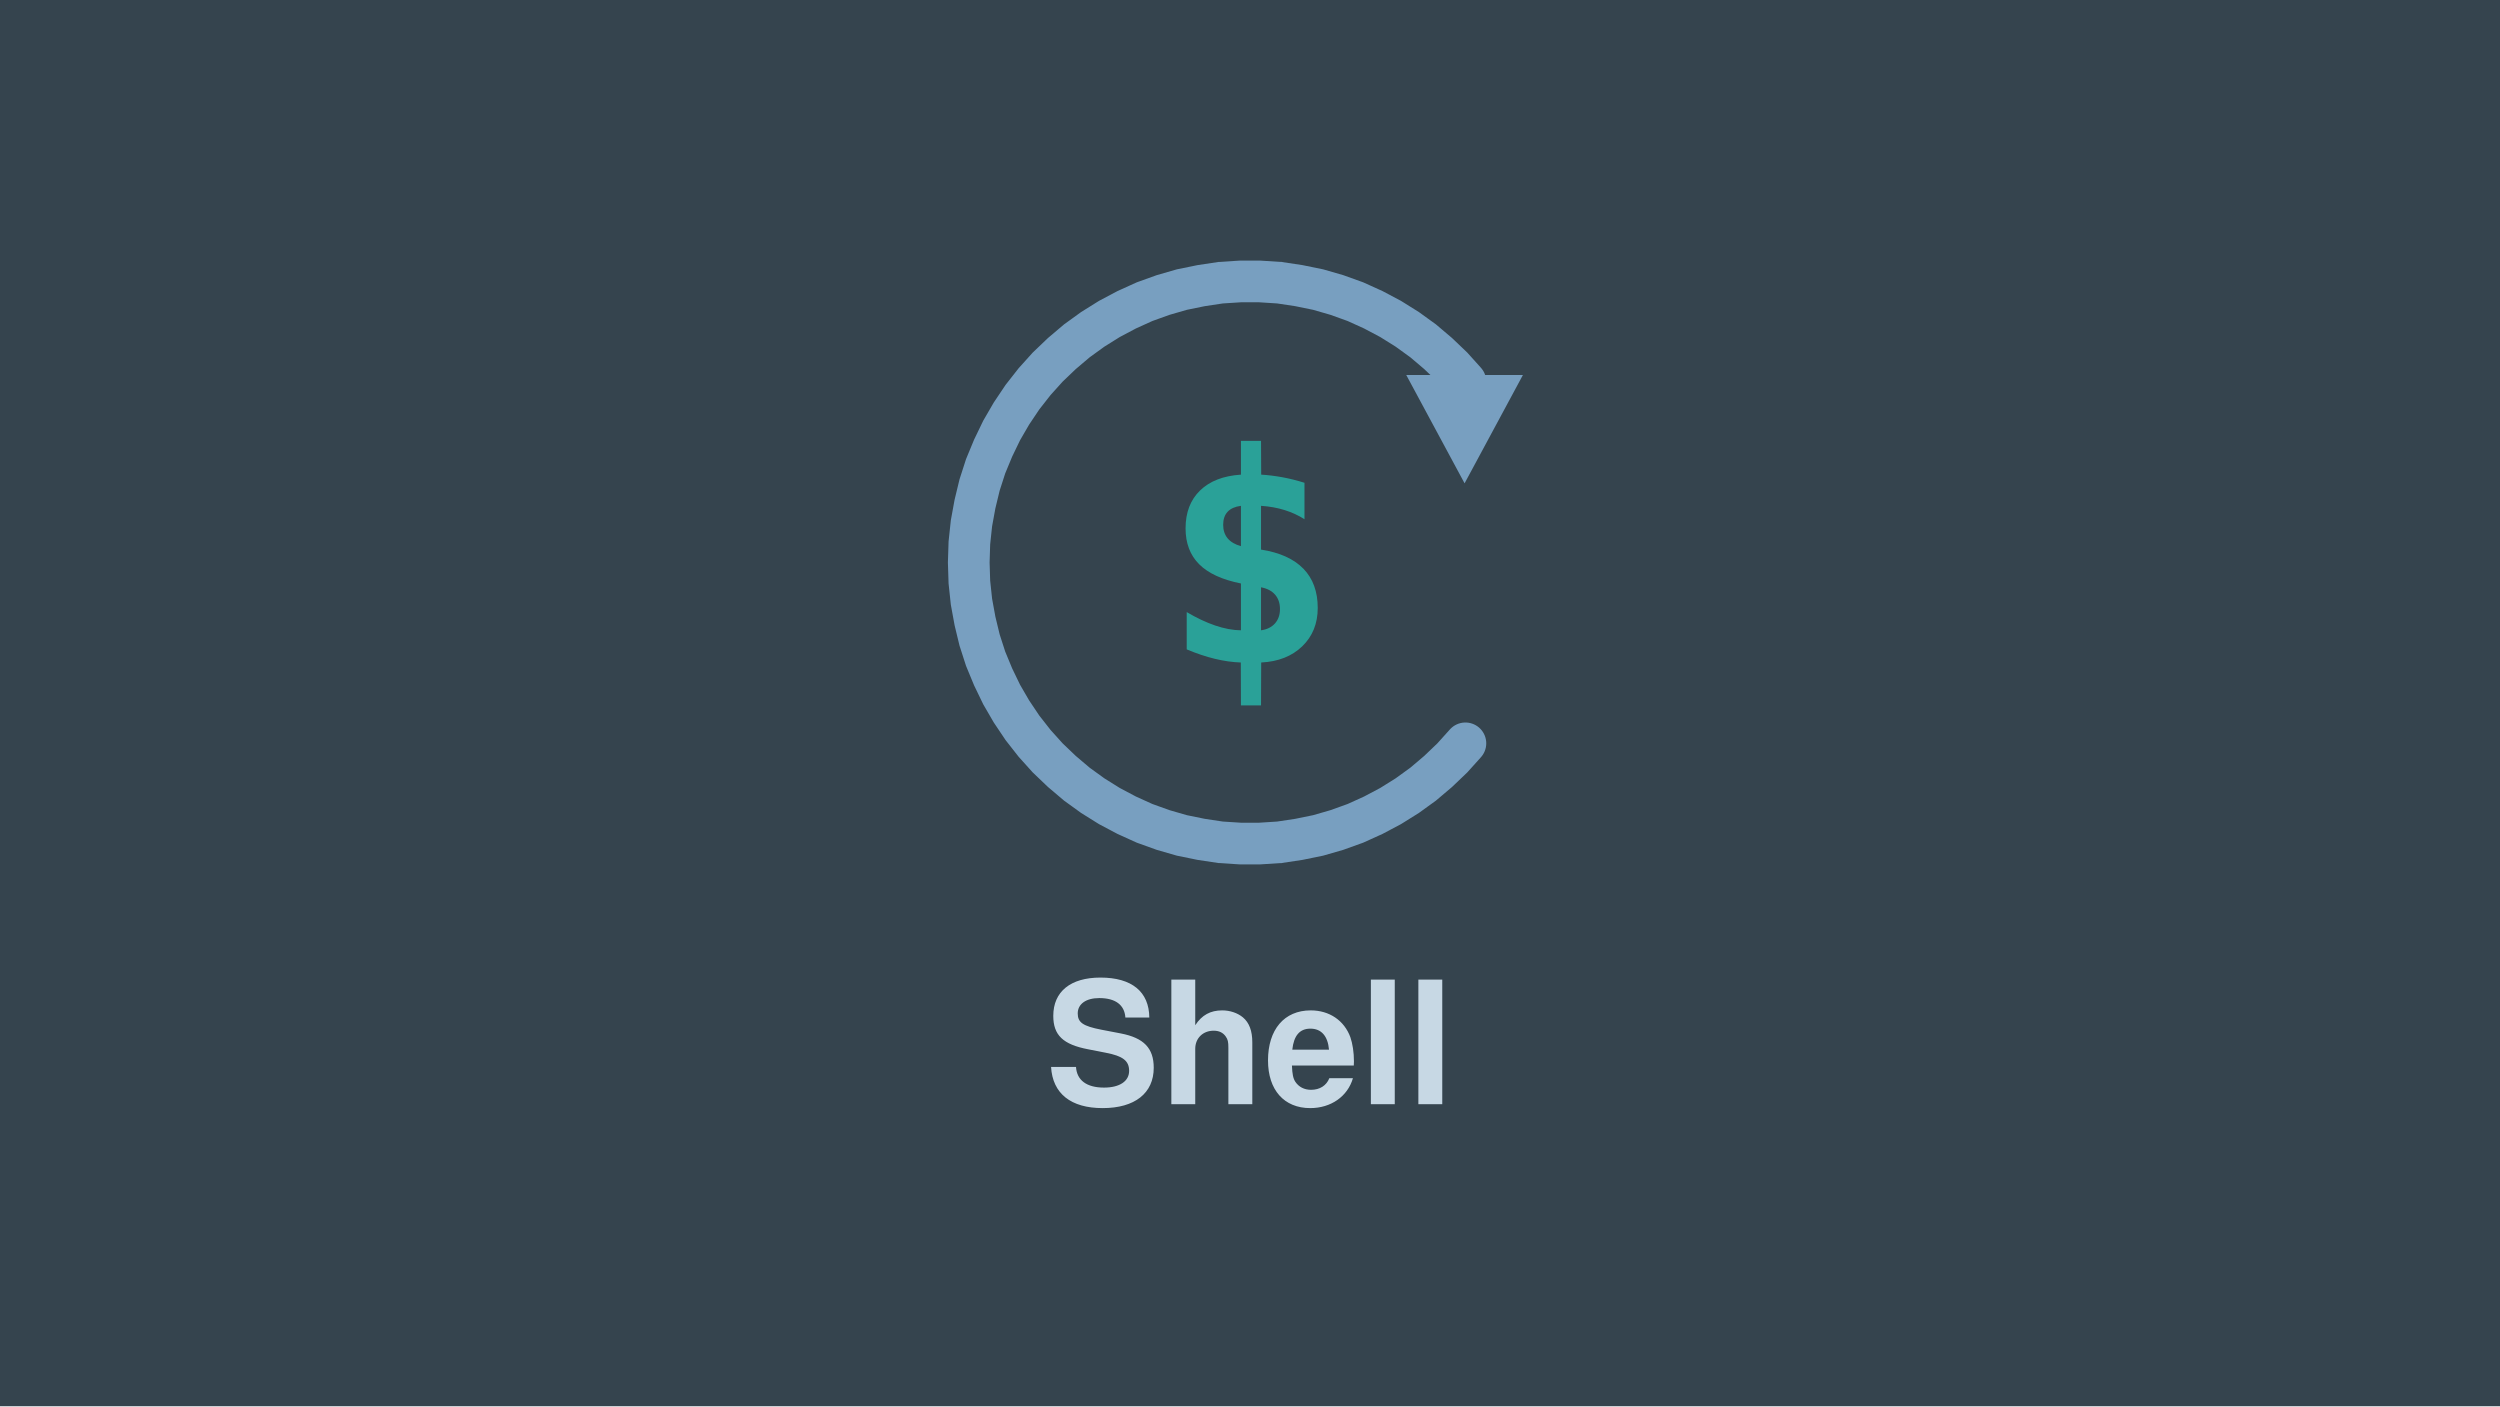
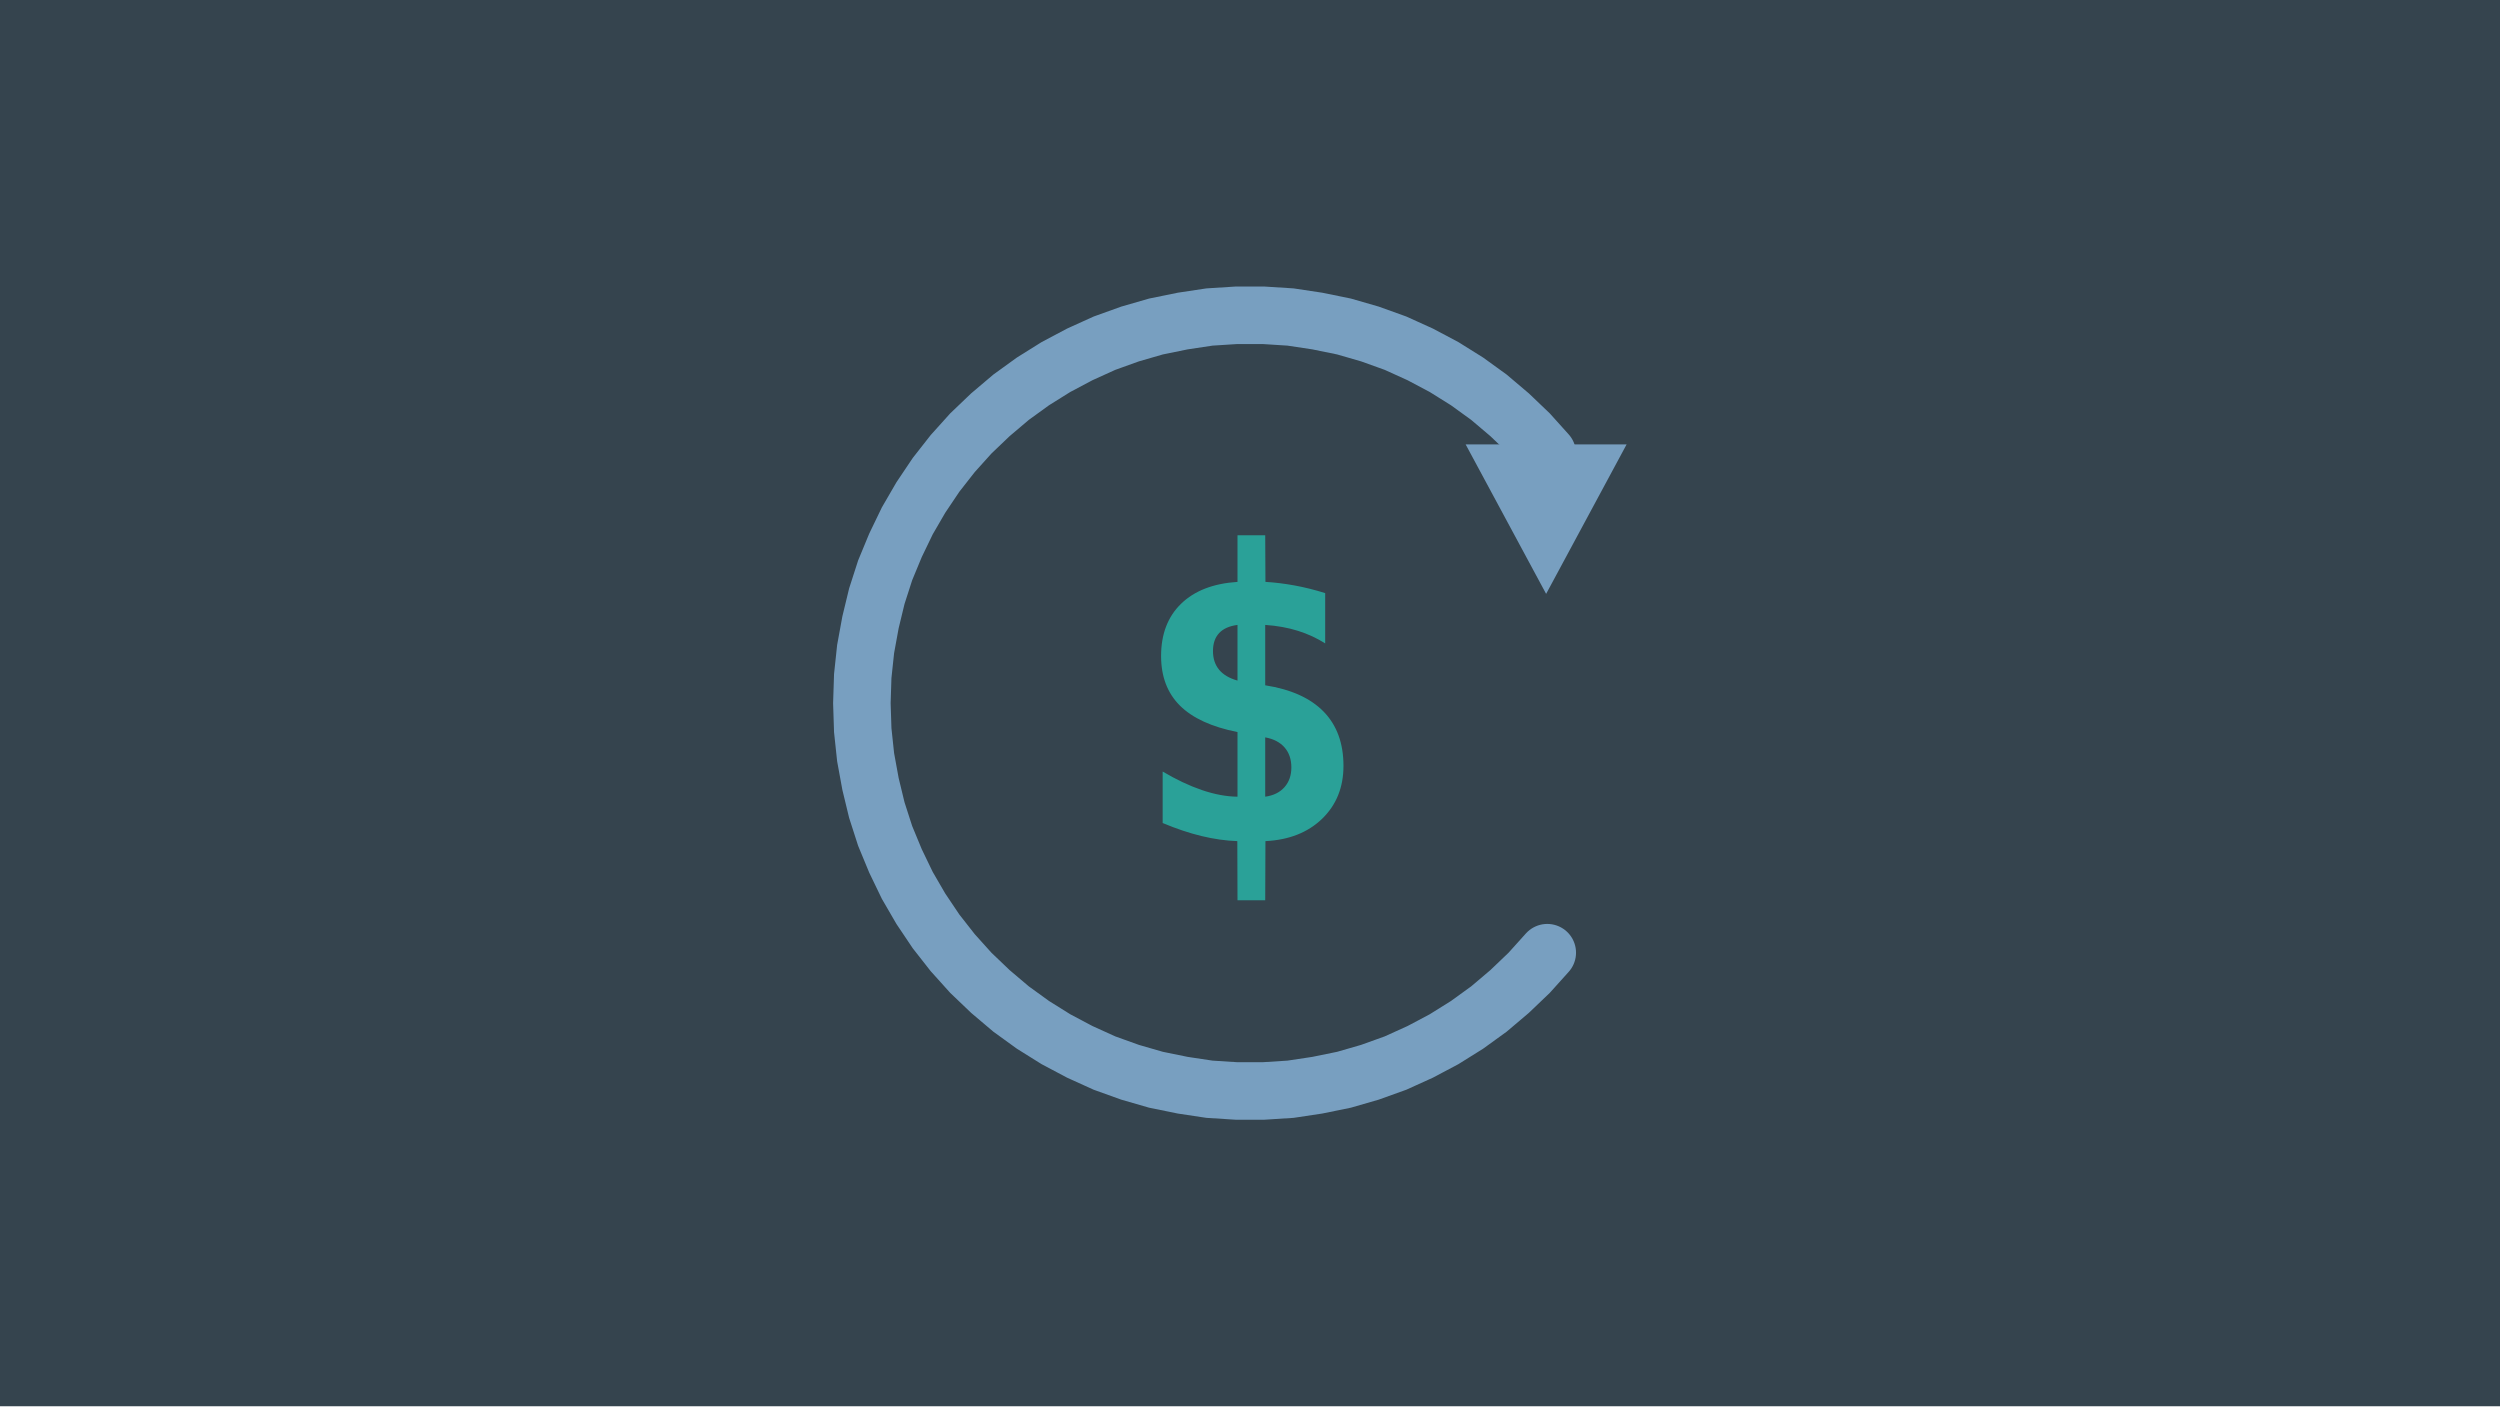
<svg xmlns="http://www.w3.org/2000/svg" viewBox="0 0 1200 675" width="1200" height="675" role="img" aria-label="A circular read-eval-print loop around a shell prompt">
  <rect width="1200" height="675" fill="#35444E" />
-   <path d="M 703.4 356.8 L 697.1 363.8 L 690.3 370.3 L 683.1 376.4 L 675.5 381.9 L 667.5 386.9 L 659.2 391.3 L 650.6 395.2 L 641.7 398.4 L 632.7 401.0 L 623.4 402.9 L 614.1 404.3 L 604.7 404.9 L 595.3 404.9 L 585.9 404.3 L 576.6 402.9 L 567.3 401.0 L 558.3 398.4 L 549.4 395.2 L 540.8 391.3 L 532.5 386.9 L 524.5 381.9 L 516.9 376.4 L 509.7 370.3 L 502.9 363.8 L 496.6 356.8 L 490.8 349.4 L 485.5 341.5 L 480.8 333.4 L 476.7 324.9 L 473.1 316.2 L 470.2 307.2 L 468.0 298.1 L 466.3 288.8 L 465.3 279.4 L 465.0 270.0 L 465.3 260.6 L 466.3 251.2 L 468.0 241.9 L 470.2 232.8 L 473.1 223.8 L 476.7 215.1 L 480.8 206.6 L 485.5 198.5 L 490.8 190.6 L 496.6 183.2 L 502.9 176.2 L 509.7 169.7 L 516.9 163.6 L 524.5 158.1 L 532.5 153.1 L 540.8 148.7 L 549.4 144.8 L 558.3 141.6 L 567.3 139.0 L 576.6 137.1 L 585.9 135.7 L 595.3 135.1 L 604.7 135.1 L 614.1 135.7 L 623.4 137.1 L 632.7 139.0 L 641.7 141.6 L 650.6 144.8 L 659.2 148.7 L 667.5 153.1 L 675.5 158.1 L 683.1 163.6 L 690.3 169.7 L 697.1 176.2 L 703.4 183.2" fill="none" stroke="#789FC0" stroke-width="20" stroke-linecap="round" />
-   <polygon points="703,232 675,180 731,180" fill="#789FC0" />
-   <text x="600" y="318" text-anchor="middle" font-family="ui-monospace,SFMono-Regular,Menlo,Consolas,monospace" font-size="140" font-weight="700" fill="#2aa198">$</text>
-   <text x="600" y="530" text-anchor="middle" font-family="'Helvetica Neue',Helvetica,Arial,sans-serif" font-size="82" font-weight="600" fill="#C7D8E4">Shell</text>
+   <g transform="translate(600,337.5) scale(1.38) translate(-600.0,-270.0)">
+     <path d="M 703.4 356.8 L 697.1 363.8 L 690.3 370.3 L 683.1 376.4 L 675.5 381.9 L 667.5 386.9 L 659.2 391.3 L 650.6 395.2 L 641.7 398.4 L 632.7 401.0 L 623.4 402.9 L 614.1 404.3 L 604.7 404.9 L 595.3 404.9 L 585.9 404.3 L 576.6 402.9 L 567.3 401.0 L 558.3 398.4 L 549.4 395.2 L 540.8 391.3 L 532.5 386.9 L 524.5 381.9 L 516.9 376.4 L 509.7 370.3 L 502.9 363.8 L 496.6 356.8 L 490.8 349.4 L 485.5 341.5 L 480.8 333.4 L 476.7 324.9 L 473.1 316.2 L 470.2 307.2 L 468.0 298.1 L 466.3 288.8 L 465.3 279.4 L 465.0 270.0 L 465.3 260.6 L 466.3 251.2 L 468.0 241.9 L 470.2 232.8 L 473.1 223.8 L 476.7 215.1 L 480.8 206.6 L 485.5 198.5 L 490.8 190.6 L 496.6 183.2 L 502.9 176.2 L 509.7 169.7 L 516.9 163.6 L 524.5 158.1 L 532.5 153.1 L 540.8 148.7 L 549.4 144.8 L 558.3 141.6 L 567.3 139.0 L 576.6 137.1 L 585.9 135.7 L 595.3 135.1 L 604.7 135.1 L 614.1 135.7 L 623.4 137.1 L 632.7 139.0 L 641.7 141.6 L 650.6 144.8 L 659.2 148.7 L 667.5 153.1 L 675.5 158.1 L 683.1 163.6 L 690.3 169.7 L 697.1 176.2 L 703.4 183.2" fill="none" stroke="#789FC0" stroke-width="20" stroke-linecap="round" />
+     <polygon points="703,232 675,180 731,180" fill="#789FC0" />
+     <text x="600" y="318" text-anchor="middle" font-family="ui-monospace,SFMono-Regular,Menlo,Consolas,monospace" font-size="140" font-weight="700" fill="#2aa198">$</text>
+   </g>
</svg>
